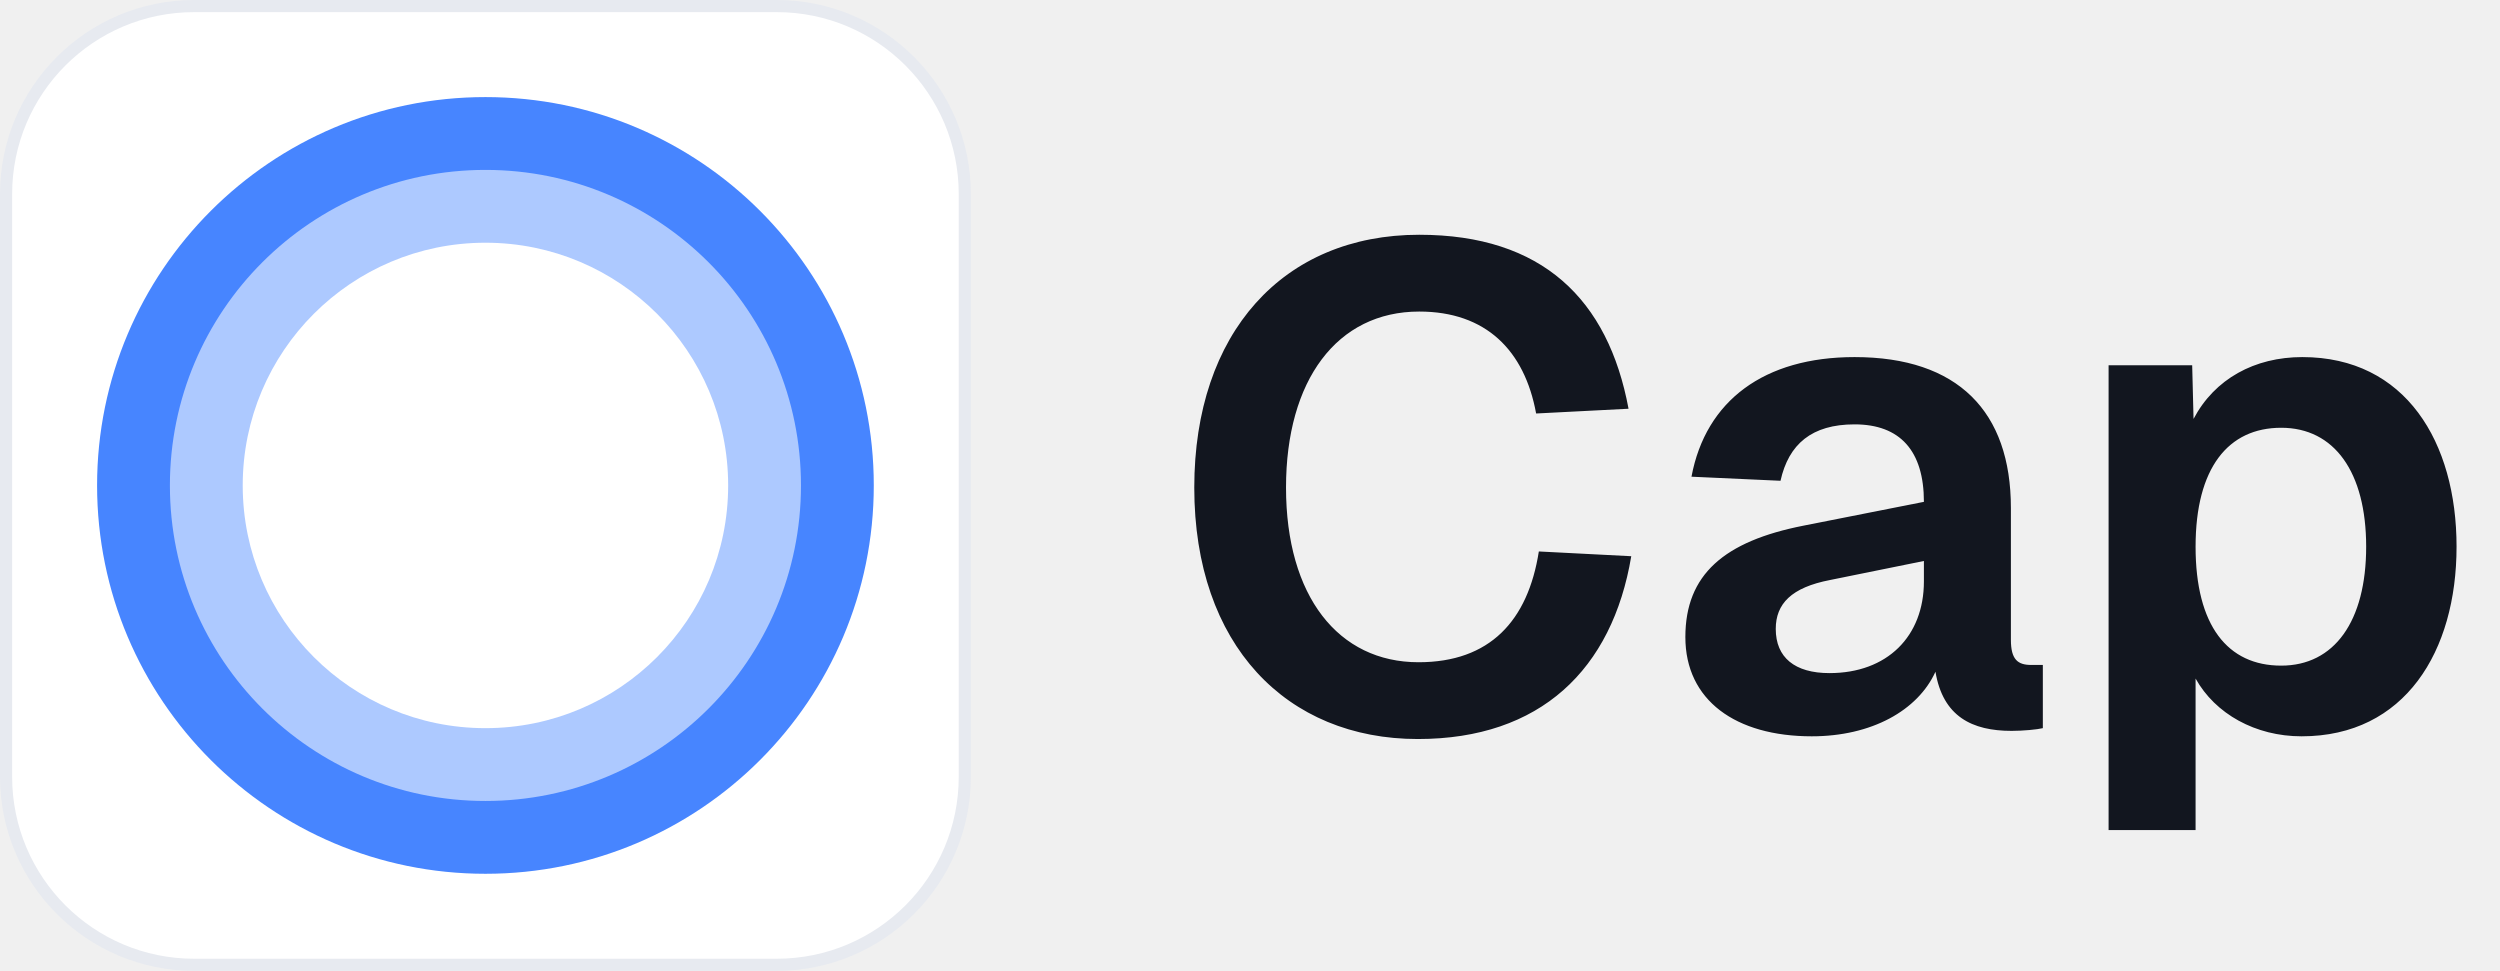
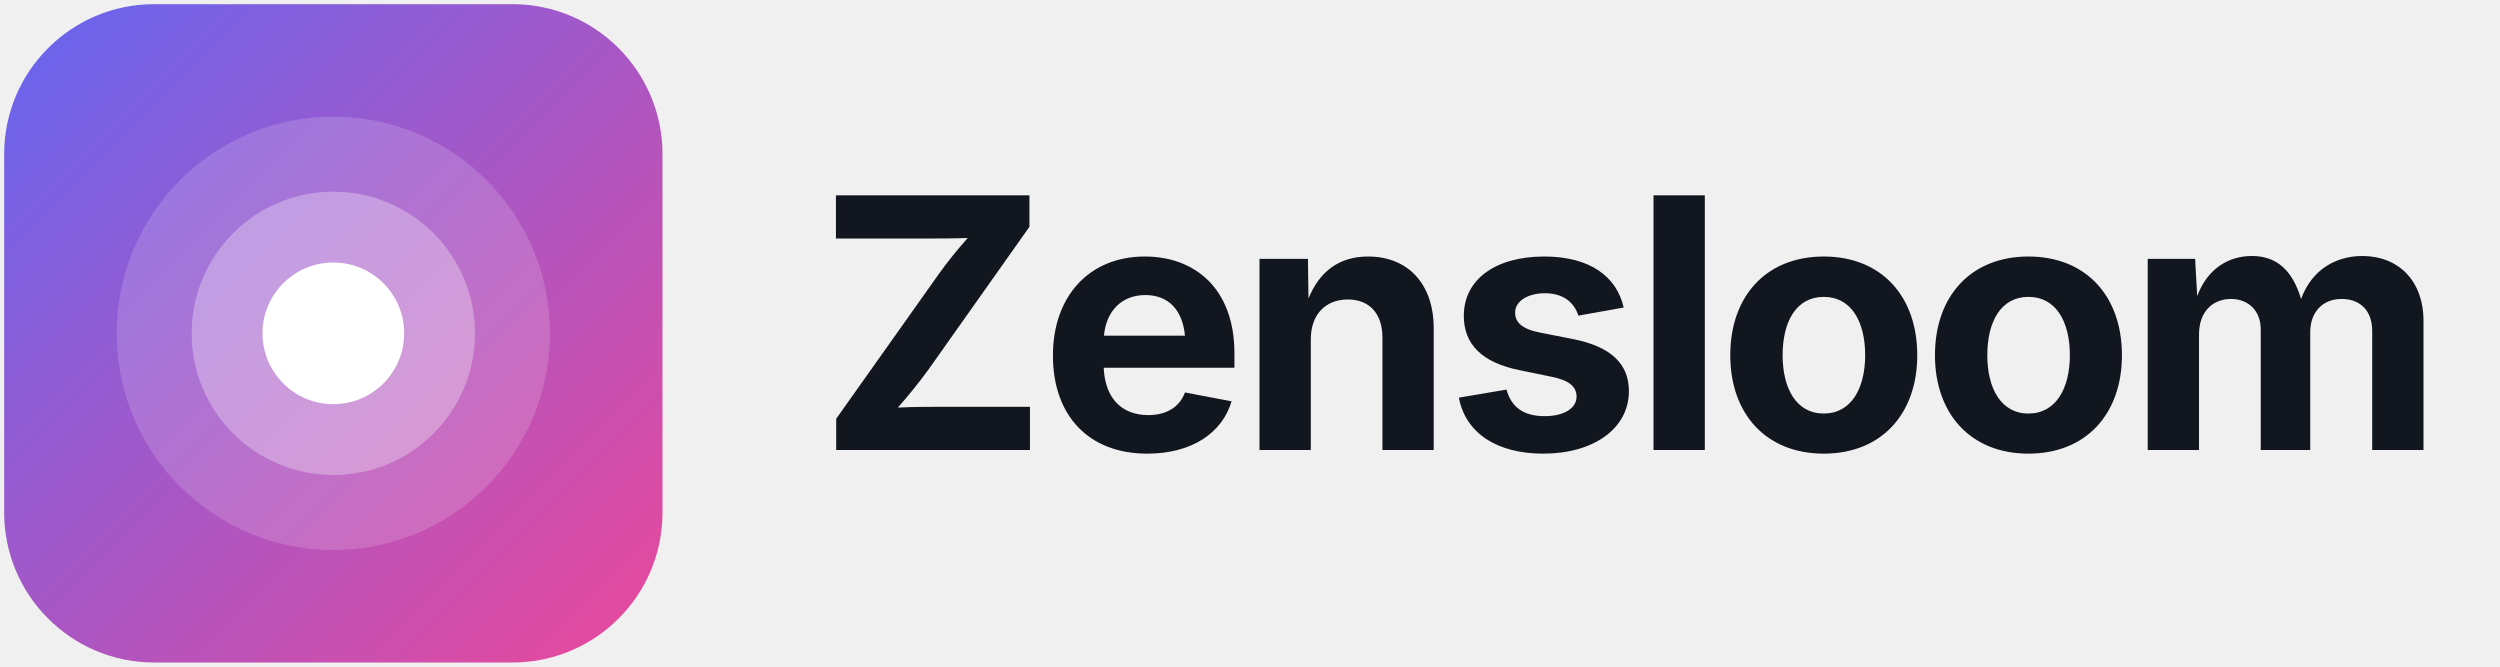
- <svg xmlns="http://www.w3.org/2000/svg" width="103" height="40" viewBox="0 0 103 40" fill="none">
-   <rect x="0.25" y="0.25" width="39.5" height="39.5" rx="7.75" fill="white" />
-   <rect x="0.25" y="0.25" width="39.5" height="39.5" rx="7.75" stroke="#E7EAF0" stroke-width="0.5" />
-   <path d="M20 36C28.837 36 36 28.837 36 20C36 11.164 28.837 4 20 4C11.164 4 4 11.164 4 20C4 28.837 11.164 36 20 36Z" fill="#4785FF" />
-   <path d="M20 33C27.18 33 33 27.18 33 20C33 12.82 27.18 7 20 7C12.82 7 7 12.82 7 20C7 27.18 12.82 33 20 33Z" fill="#ADC9FF" />
-   <path d="M20 30C25.523 30 30 25.523 30 20C30 14.477 25.523 10 20 10C14.477 10 10 14.477 10 20C10 25.523 14.477 30 20 30Z" fill="white" />
-   <path d="M58.416 30.448C53.012 30.448 49.204 26.584 49.204 20.088C49.204 13.704 52.872 9.672 58.472 9.672C63.54 9.672 66.256 12.332 67.096 16.84L63.288 17.036C62.812 14.432 61.216 12.836 58.472 12.836C55.084 12.836 52.984 15.664 52.984 20.088C52.984 24.568 55.14 27.284 58.444 27.284C61.384 27.284 62.952 25.576 63.4 22.72L67.208 22.916C66.424 27.592 63.456 30.448 58.416 30.448ZM74.645 30.336C71.509 30.336 69.437 28.852 69.437 26.248C69.437 23.672 71.033 22.3 74.309 21.656L79.265 20.676C79.265 18.576 78.285 17.484 76.409 17.484C74.645 17.484 73.693 18.296 73.357 19.808L69.689 19.64C70.277 16.504 72.685 14.712 76.409 14.712C80.665 14.712 82.849 16.952 82.849 20.928V26.36C82.849 27.172 83.129 27.396 83.689 27.396H84.165V30C83.941 30.056 83.353 30.112 82.877 30.112C81.253 30.112 80.049 29.524 79.741 27.676C79.013 29.272 77.109 30.336 74.645 30.336ZM75.373 27.732C77.753 27.732 79.265 26.22 79.265 23.952V23.112L75.401 23.896C73.805 24.204 73.161 24.876 73.161 25.912C73.161 27.088 73.945 27.732 75.373 27.732ZM86.874 34.2V15.048H90.318L90.374 17.26C91.242 15.608 92.894 14.712 94.854 14.712C99.11 14.712 101.21 18.212 101.21 22.524C101.21 26.836 99.082 30.336 94.826 30.336C92.922 30.336 91.27 29.412 90.458 27.956V34.2H86.874ZM93.986 27.424C96.17 27.424 97.486 25.604 97.486 22.524C97.486 19.444 96.17 17.624 93.986 17.624C91.802 17.624 90.458 19.276 90.458 22.524C90.458 25.772 91.774 27.424 93.986 27.424Z" fill="#12161F" />
+ <svg xmlns="http://www.w3.org/2000/svg" width="150" height="40" viewBox="0 0 150 40" fill="none">
+   <defs>
+     <linearGradient id="zensloomFull" x1="0" y1="0" x2="40" y2="40" gradientUnits="userSpaceOnUse">
+       <stop stop-color="#6366F1" />
+       <stop offset="1" stop-color="#EC4899" />
+     </linearGradient>
+   </defs>
+   <rect x="0.25" y="0.25" width="39.5" height="39.5" rx="9" fill="url(#zensloomFull)" />
+   <circle cx="20" cy="20" r="13" fill="#FFFFFF" fill-opacity="0.16" />
+   <circle cx="20" cy="20" r="8.5" fill="#FFFFFF" fill-opacity="0.30" />
+   <circle cx="20" cy="20" r="4.25" fill="#FFFFFF" />
+   <text x="49" y="27" font-family="Inter, system-ui, -apple-system, Segoe UI, sans-serif" font-size="21" font-weight="700" letter-spacing="-0.6" fill="#12161F">Zensloom</text>
</svg>
